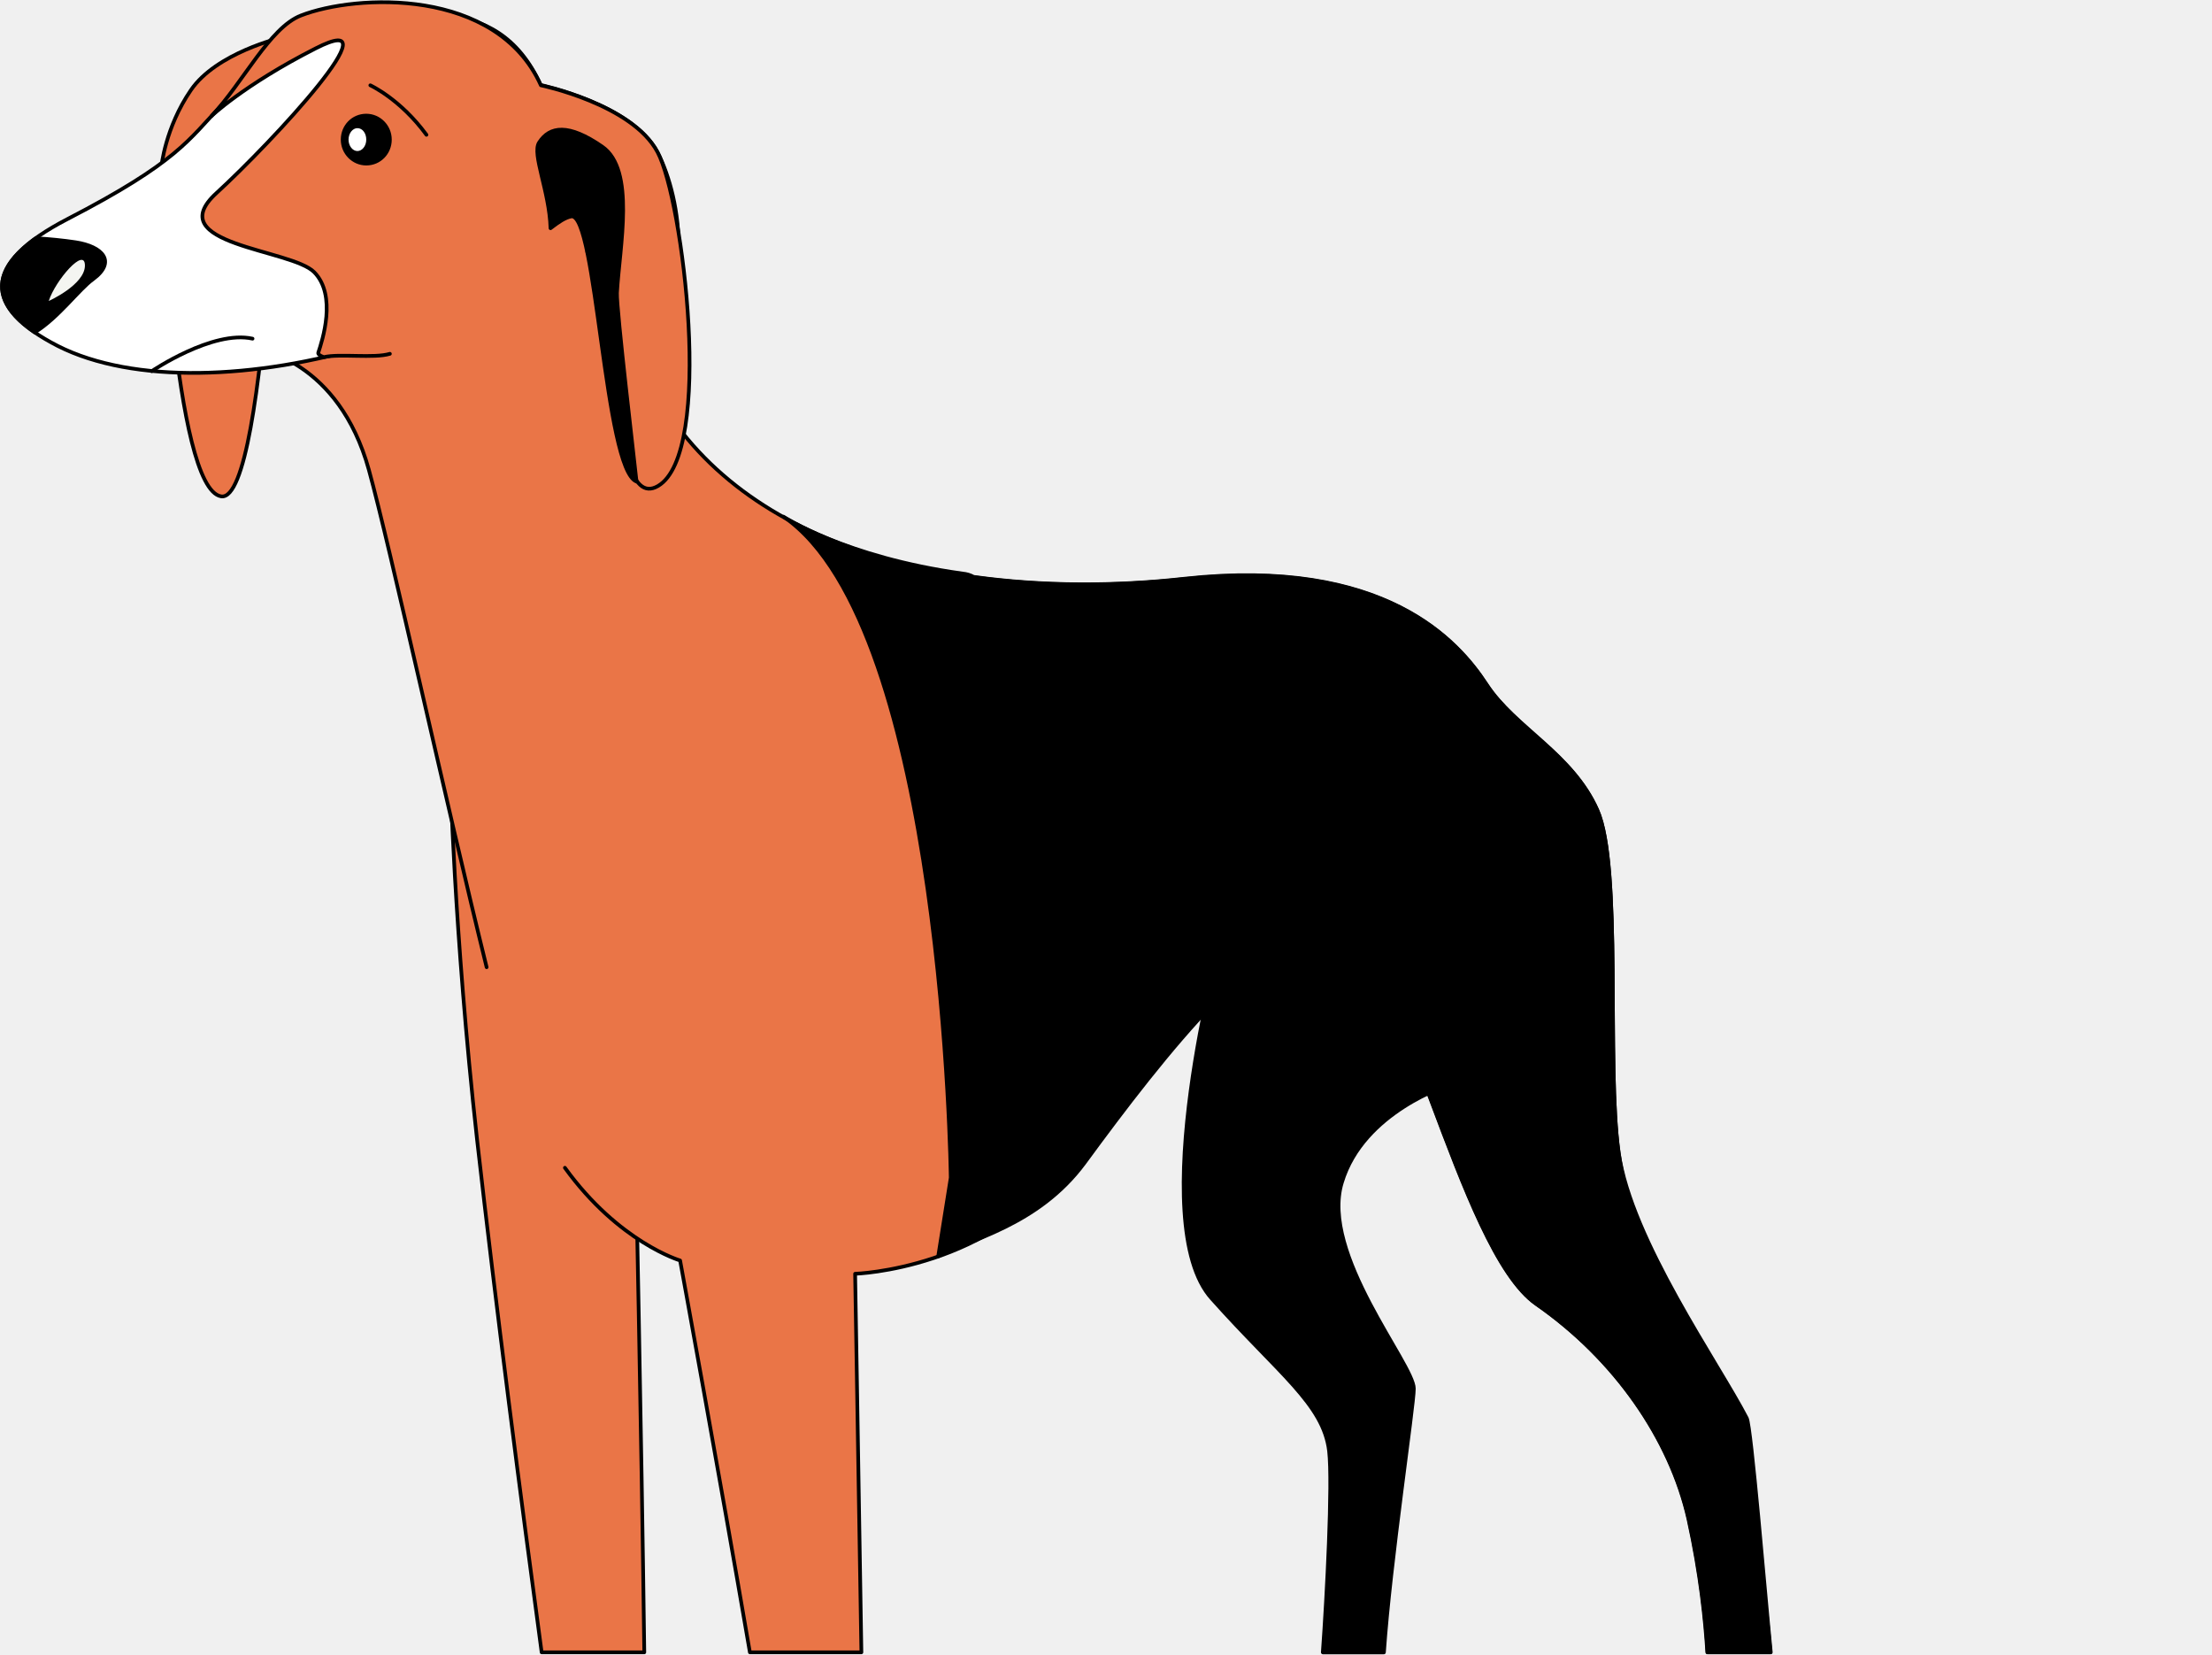
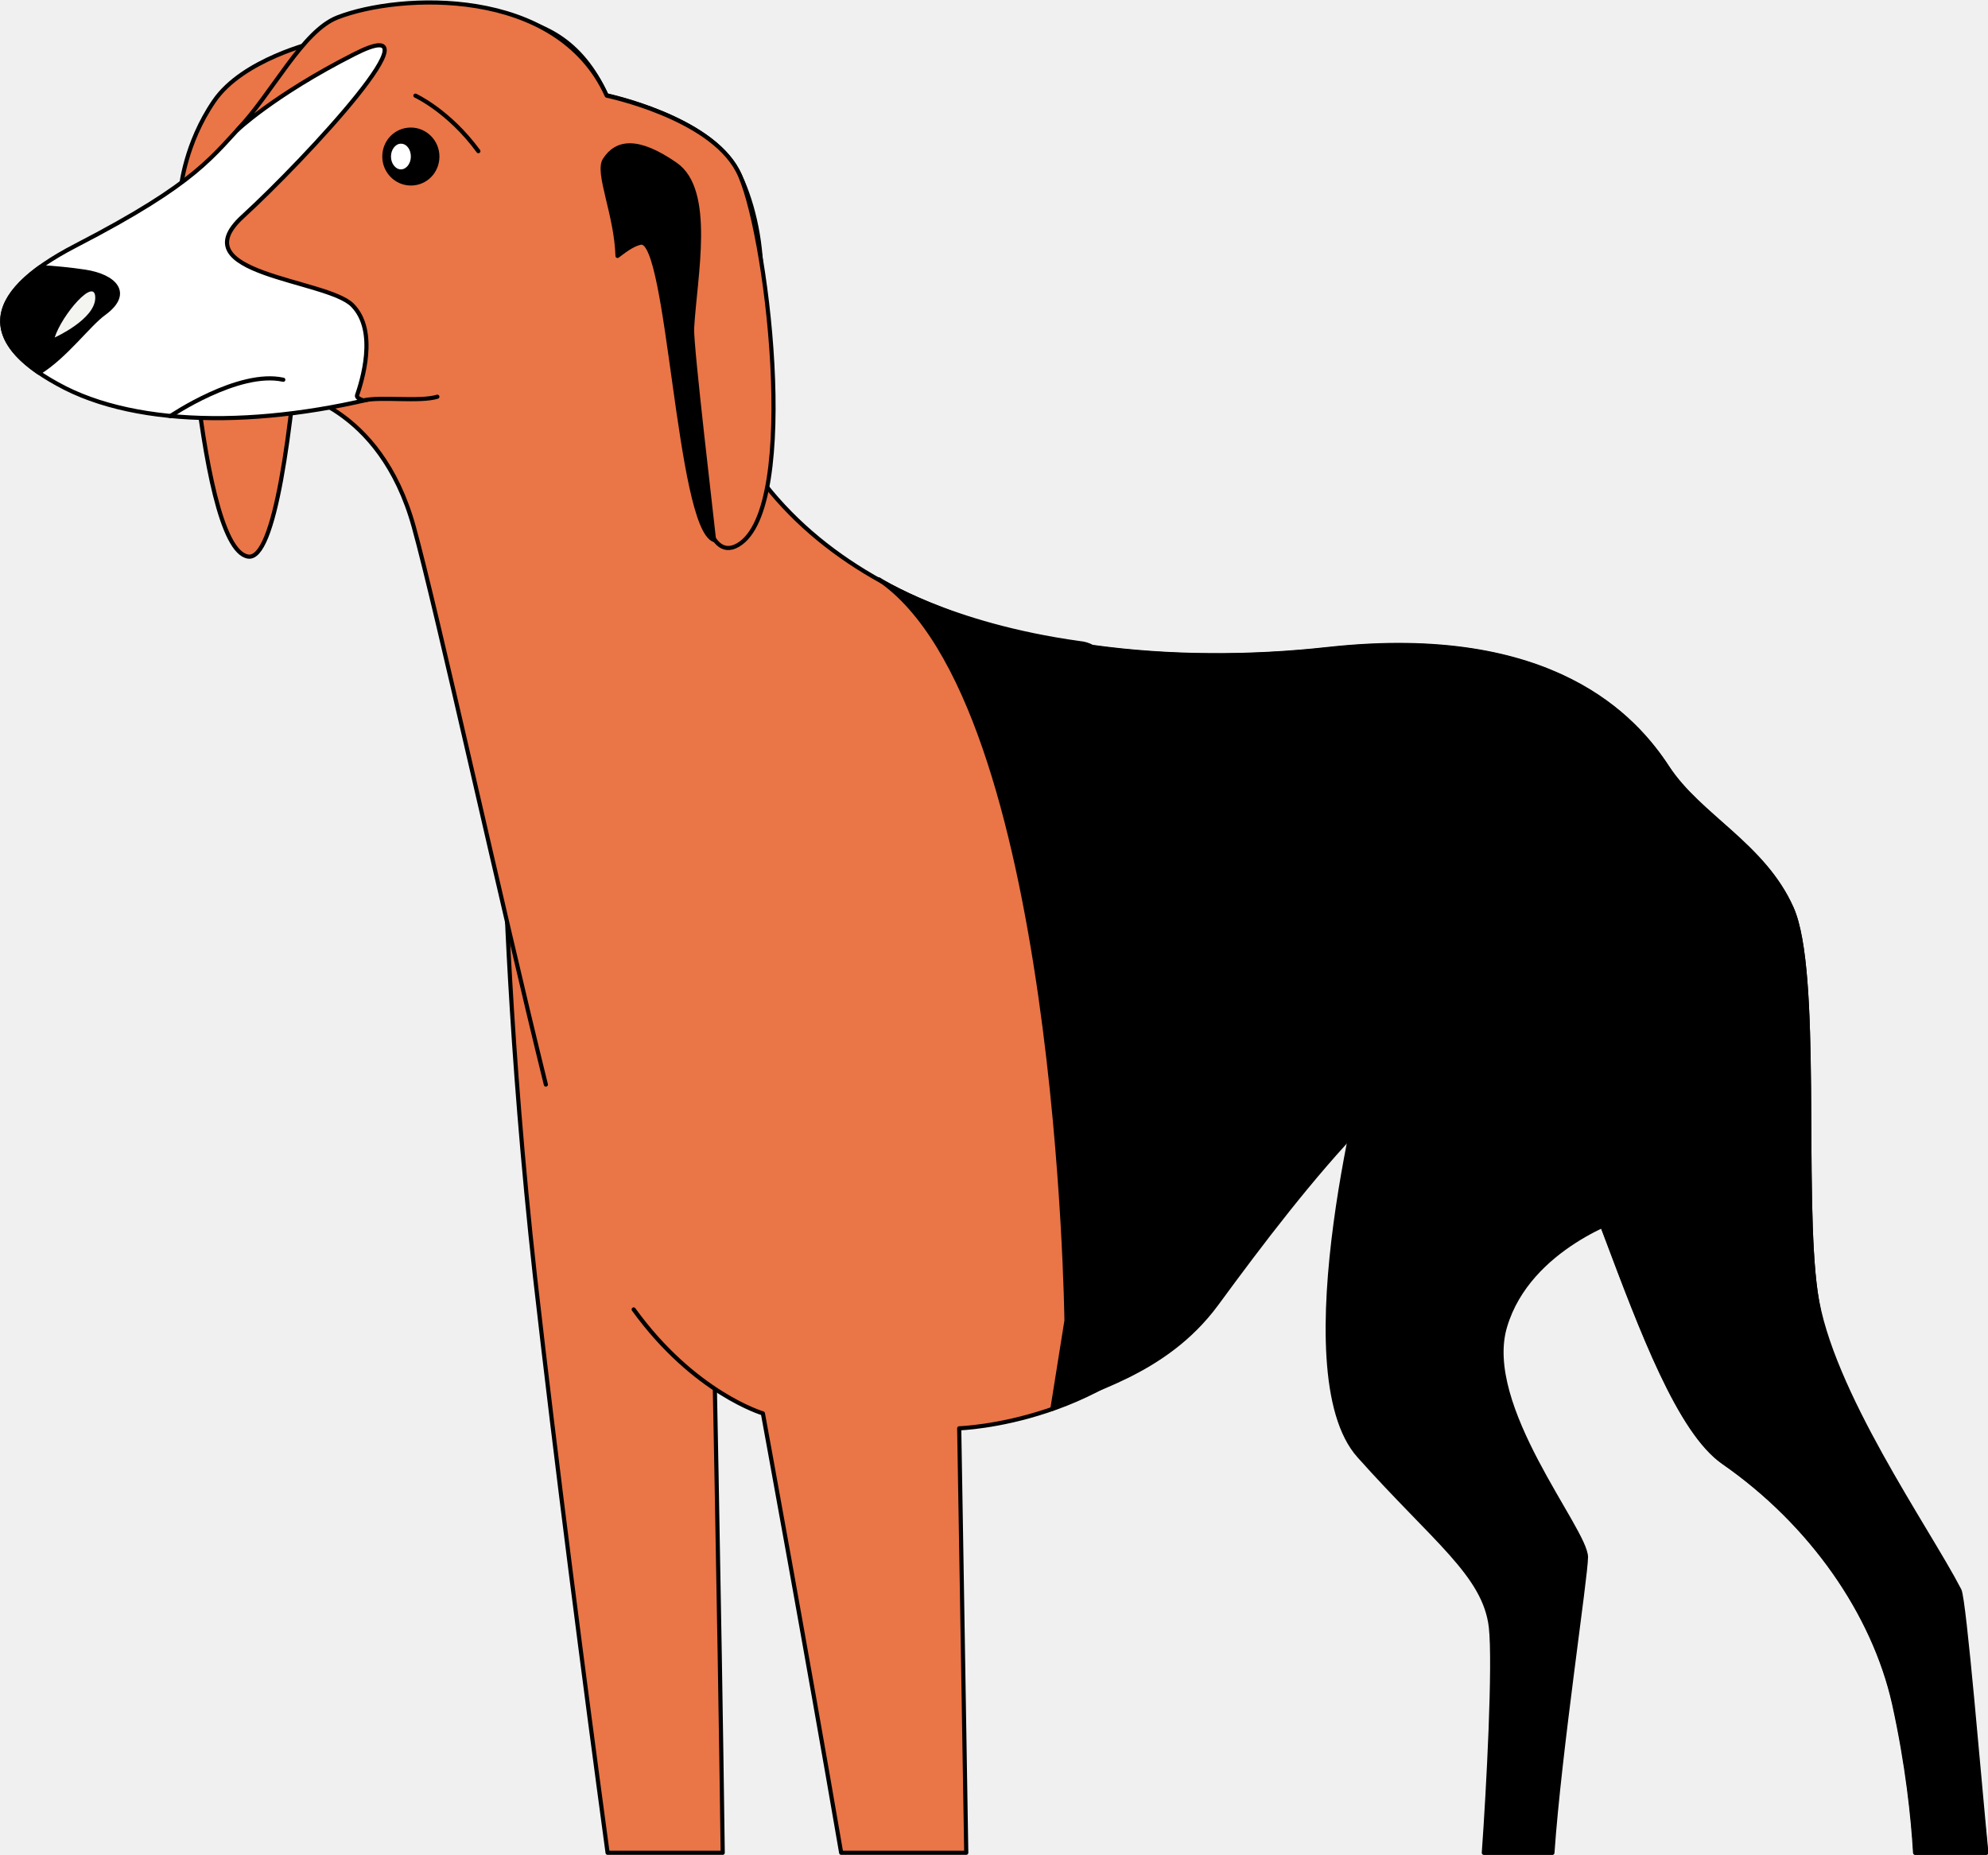
- <svg xmlns="http://www.w3.org/2000/svg" version="1.1" viewBox="0 0 599.1 447.9" xml:space="preserve">
-   <g>
-     <path style="fill:#EA7547;stroke:#000000;stroke-linecap:round;stroke-linejoin:round;stroke-miterlimit:10;" d="M146.7,447.4h9.7    h18.1c-0.8-61.2-2.4-137.2-2.4-137.2l-50.2-102.2c0,0,1,43.9,7.3,100.5C134.3,353.5,141.1,406,146.7,447.4z" />
-     <path style="fill:#EA7547;stroke:#000000;stroke-linecap:round;stroke-linejoin:round;stroke-miterlimit:10;" d="M153,316.2    c14.6,20.2,31.2,25.1,31.2,25.1s10.5,57.2,18.9,106.1h13.3h16.9c-0.8-49.8-1.7-102.5-1.7-102.5s37.3-1.1,58.2-30.7    c20.8-29.6,54.2-65.6,72.1-62.2c17.9,3.5,32.9,86.3,54.2,101.1c21.3,14.8,36.3,36.5,41.2,58.2c3.3,14.9,4.6,27.7,5.1,36.1h17.1    c-1.4-16.2-5.6-52.4-12.5-63.7c-8.7-14.3-25.2-47.9-28.6-71.5c-3.4-23.7,1-77.5-5.8-92.8c-6.8-15.3-22.3-22.2-30-34    c-7.7-11.8-27.6-34.5-81.8-28.6c-54.2,5.9-115.2-4.9-141.4-47.4c-26.1-42.4-24.7-62.2-24.7-62.2L69.9,94.6c0,0,21.8,3,30,32.6    c5.7,20.6,21,90.6,31.9,134.7" />
-     <path style="fill:#EA7547;stroke:#000000;stroke-linecap:round;stroke-linejoin:round;stroke-miterlimit:10;" d="M76.1,10.2    c0,0-17.5,4.1-24.4,14.2c-7,10.2-8,20.8-8,20.8s3.3,87.2,16.2,89.2S76.1,10.2,76.1,10.2z" />
-     <path style="fill:#FFFFFF;stroke:#000000;stroke-linecap:round;stroke-linejoin:round;stroke-miterlimit:10;" d="M146.4,23    c0,0,24.7,5.2,31.6,18.1c6.9,13,10.2,40.7-5.1,49.6c-15.3,8.9-8.8-43-16.8-41.5c-8,1.5-23.9,34.5-55.4,44.1    c-31.6,9.6-64.6,10.7-85,0.4C-4.6,83.3-5.3,71.5,18.3,59.3c29.8-15.4,32.8-21.5,41.7-30.8c0,0,16.6-17.4,32.3-20.7    C107.8,4.5,134.5-3.6,146.4,23z" />
-     <path style="fill:#EA7547;stroke:#000000;stroke-linecap:round;stroke-linejoin:round;stroke-miterlimit:10;" d="M161.1,66.8    c8-1.5,1.8,73.7,17.1,64.8c15.3-8.9,6.8-77.5-0.1-90.4c-6.9-13-31.6-18.1-31.6-18.1c-12-26.6-50.1-24.7-65-18.9    c-8.5,3.3-15.6,18.1-24.2,27.2c-0.4,0.4,8.5-8.3,28.2-18.3c22.3-11.4-11.6,25.2-26.9,39.2C43.3,66.3,78.9,67.4,85.1,73.7    c6.2,6.3,2.2,18.5,1.1,21.8c-0.1,0.4,0.4,0.8,1.5,1.2c4.3-1,13.6,0.4,17.9-0.9" />
-     <path style="stroke:#000000;stroke-linecap:round;stroke-linejoin:round;stroke-miterlimit:10;" d="M25.2,75.6    c6.5-4.8,2.5-8.9-4.7-10c-3.3-0.5-7.3-0.9-10.8-1.1C-2.7,73.4-2.2,82.1,9.4,90C15.9,86,21.4,78.3,25.2,75.6z" />
-     <path style="fill:#F4F5F1;" d="M13.2,81.5c0,0,9.8-4.4,9.8-9.6S15,75.9,13.2,81.5z" />
-     <path id="dog-eye-wrapper" style="stroke:#000000;stroke-linecap:round;stroke-linejoin:round;stroke-miterlimit:10;" d="M105.6,37.8    c0,3.6-2.8,6.5-6.4,6.5c-3.5,0-6.4-2.9-6.4-6.5c0-3.6,2.8-6.5,6.4-6.5C102.7,31.3,105.6,34.2,105.6,37.8z" />
-     <path id="dog-eye" style="fill:#FFFFFF;" d="M99.2,37.8c0,1.7-1.1,3.1-2.4,3.1c-1.3,0-2.4-1.4-2.4-3.1c0-1.7,1.1-3.1,2.4-3.1    C98.2,34.7,99.2,36.1,99.2,37.8z" />
-     <path style="stroke:#000000;stroke-linecap:round;stroke-linejoin:round;stroke-miterlimit:10;" d="M167.1,79.3    c0.7-12.6,5.1-33.3-4-39.6c-9.1-6.3-14.2-5.6-17.1-1.1c-2,3.1,2.8,13.1,3.1,23.2c2.2-1.7,4-2.9,5.6-3.2c6.9-1.3,9,68.5,17.7,71.8    C172,126.4,166.9,83.5,167.1,79.3z" />
-     <path id="smile" style="fill:none;stroke:#000000;stroke-linecap:round;stroke-linejoin:round;stroke-miterlimit:10;" d="M41.1,100.5    c0,0,16.5-11.2,27.3-8.8">
- 		</path>
-     <path style="fill:none;stroke:#000000;stroke-linecap:round;stroke-linejoin:round;stroke-miterlimit:10;" d="M100.3,23.1    c0,0,8.1,3.7,15.2,13.4" />
-     <path style="stroke:#000000;stroke-linecap:round;stroke-linejoin:round;stroke-miterlimit:10;" d="M473.1,384    c-7.7-14.9-31.3-48.2-34.7-71.9c-3.4-23.7,1-77.5-5.8-92.8c-6.8-15.3-22.3-22.2-30-34c-7.7-11.8-27.6-34.5-81.8-28.6    c-18.8,2.1-38.4,2.1-57.1-0.5c-0.9-0.5-1.9-0.8-3-0.9c-31.8-4.4-48.5-15.4-48.5-15.4c43.6,29.8,45.3,179,45.3,179l-3.4,21.3    c7.9-4.5,26.9-8.1,39.6-25.3c21.4-29.2,50.4-66.4,68.3-62.9c17.9,3.5,32.9,86.3,54.2,101.1c21.3,14.8,36.3,36.5,41.2,58.2    c3.3,14.9,4.6,27.7,5.1,36.1h17.1C478,431.2,474.3,386.3,473.1,384z" />
-     <path style="stroke:#000000;stroke-width:1.057;stroke-linecap:round;stroke-linejoin:round;stroke-miterlimit:10;" d="M360,392.9    c1,8.9-0.6,39.2-1.7,54.5h16.5c1.7-24.5,8.1-66.7,8.1-71.4c0-6.6-25.4-36.5-19.5-55.8c5.8-19.3,29.1-26.5,29.1-26.5    s-12.6-73.3-15-73.3c-2.4,0-9.7-1.1-14,0c-4.4,1.1-32.9,34.2-32.9,34.2s-20.8,76.6-2.4,97C346.4,372,358.5,380.2,360,392.9z" />
+ <svg xmlns="http://www.w3.org/2000/svg" version="1.1" id="Layer_1" x="0px" y="0px" viewBox="0 0 480 447.9" style="enable-background:new 0 0 480 447.9;" xml:space="preserve">
+   <style type="text/css">
+ 	.st0{fill:#EA7547;stroke:#000000;stroke-linecap:round;stroke-linejoin:round;stroke-miterlimit:10;}
+ 	.st1{fill:#FFFFFF;stroke:#000000;stroke-linecap:round;stroke-linejoin:round;stroke-miterlimit:10;}
+ 	.st2{stroke:#000000;stroke-linecap:round;stroke-linejoin:round;stroke-miterlimit:10;}
+ 	.st3{fill:#F4F5F1;}
+ 	.st4{fill:#FFFFFF;}
+ 	.st5{fill:none;stroke:#000000;stroke-linecap:round;stroke-linejoin:round;stroke-miterlimit:10;}
+ 	.st6{stroke:#000000;stroke-width:1.057;stroke-linecap:round;stroke-linejoin:round;stroke-miterlimit:10;}
+ </style>
+   <g id="dog">
+     <path class="st0" d="M146.7,447.4h9.7h18.1c-0.8-61.2-2.4-137.2-2.4-137.2L121.9,208c0,0,1,43.9,7.3,100.5   C134.3,353.5,141.1,406,146.7,447.4z" />
+     <path class="st0" d="M153,316.2c14.6,20.2,31.2,25.1,31.2,25.1s10.5,57.2,18.9,106.1h13.3h16.9c-0.8-49.8-1.7-102.5-1.7-102.5   s37.3-1.1,58.2-30.7c20.8-29.6,54.2-65.6,72.1-62.2c17.9,3.5,32.9,86.3,54.2,101.1c21.3,14.8,36.3,36.5,41.2,58.2   c3.3,14.9,4.6,27.7,5.1,36.1h17.1c-1.4-16.2-5.6-52.4-12.5-63.7c-8.7-14.3-25.2-47.9-28.6-71.5c-3.4-23.7,1-77.5-5.8-92.8   s-22.3-22.2-30-34s-27.6-34.5-81.8-28.6s-115.2-4.9-141.4-47.4c-26.1-42.4-24.7-62.2-24.7-62.2L69.9,94.6c0,0,21.8,3,30,32.6   c5.7,20.6,21,90.6,31.9,134.7" />
+     <path class="st0" d="M76.1,10.2c0,0-17.5,4.1-24.4,14.2c-7,10.2-8,20.8-8,20.8s3.3,87.2,16.2,89.2S76.1,10.2,76.1,10.2z" />
+     <path class="st1" d="M146.4,23c0,0,24.7,5.2,31.6,18.1c6.9,13,10.2,40.7-5.1,49.6s-8.8-43-16.8-41.5s-23.9,34.5-55.4,44.1   c-31.6,9.6-64.6,10.7-85,0.4c-20.3-10.4-21-22.2,2.6-34.4C48.1,43.9,51.1,37.8,60,28.5c0,0,16.6-17.4,32.3-20.7   C107.8,4.5,134.5-3.6,146.4,23z" />
+     <path class="st0" d="M161.1,66.8c8-1.5,1.8,73.7,17.1,64.8s6.8-77.5-0.1-90.4c-6.9-13-31.6-18.1-31.6-18.1   c-12-26.6-50.1-24.7-65-18.9C73,7.5,65.9,22.3,57.3,31.4c-0.4,0.4,8.5-8.3,28.2-18.3c22.3-11.4-11.6,25.2-26.9,39.2   s20.3,15.1,26.5,21.4c6.2,6.3,2.2,18.5,1.1,21.8c-0.1,0.4,0.4,0.8,1.5,1.2c4.3-1,13.6,0.4,17.9-0.9" />
+     <path class="st2" d="M25.2,75.6c6.5-4.8,2.5-8.9-4.7-10c-3.3-0.5-7.3-0.9-10.8-1.1C-2.7,73.4-2.2,82.1,9.4,90   C15.9,86,21.4,78.3,25.2,75.6z" />
+     <path class="st3" d="M13.2,81.5c0,0,9.8-4.4,9.8-9.6S15,75.9,13.2,81.5z" />
+     <path class="st2" d="M105.6,37.8c0,3.6-2.8,6.5-6.4,6.5c-3.5,0-6.4-2.9-6.4-6.5s2.8-6.5,6.4-6.5C102.7,31.3,105.6,34.2,105.6,37.8z   " />
+     <path class="st4" d="M99.2,37.8c0,1.7-1.1,3.1-2.4,3.1s-2.4-1.4-2.4-3.1c0-1.7,1.1-3.1,2.4-3.1C98.2,34.7,99.2,36.1,99.2,37.8z" />
+     <path class="st2" d="M167.1,79.3c0.7-12.6,5.1-33.3-4-39.6s-14.2-5.6-17.1-1.1c-2,3.1,2.8,13.1,3.1,23.2c2.2-1.7,4-2.9,5.6-3.2   c6.9-1.3,9,68.5,17.7,71.8C172,126.4,166.9,83.5,167.1,79.3z" />
+     <path id="smile" class="st5" d="M41.1,100.5c0,0,16.5-11.2,27.3-8.8" />
+     <path class="st5" d="M100.3,23.1c0,0,8.1,3.7,15.2,13.4" />
+     <path class="st2" d="M473.1,384c-7.7-14.9-31.3-48.2-34.7-71.9c-3.4-23.7,1-77.5-5.8-92.8s-22.3-22.2-30-34s-27.6-34.5-81.8-28.6   c-18.8,2.1-38.4,2.1-57.1-0.5c-0.9-0.5-1.9-0.8-3-0.9c-31.8-4.4-48.5-15.4-48.5-15.4c43.6,29.8,45.3,179,45.3,179l-3.4,21.3   c7.9-4.5,26.9-8.1,39.6-25.3c21.4-29.2,50.4-66.4,68.3-62.9c17.9,3.5,32.9,86.3,54.2,101.1c21.3,14.8,36.3,36.5,41.2,58.2   c3.3,14.9,4.6,27.7,5.1,36.1h17.1C478,431.2,474.3,386.3,473.1,384z" />
+     <path class="st6" d="M360,392.9c1,8.9-0.6,39.2-1.7,54.5h16.5c1.7-24.5,8.1-66.7,8.1-71.4c0-6.6-25.4-36.5-19.5-55.8   c5.8-19.3,29.1-26.5,29.1-26.5s-12.6-73.3-15-73.3s-9.7-1.1-14,0c-4.4,1.1-32.9,34.2-32.9,34.2s-20.8,76.6-2.4,97   C346.4,372,358.5,380.2,360,392.9z" />
  </g>
</svg>
